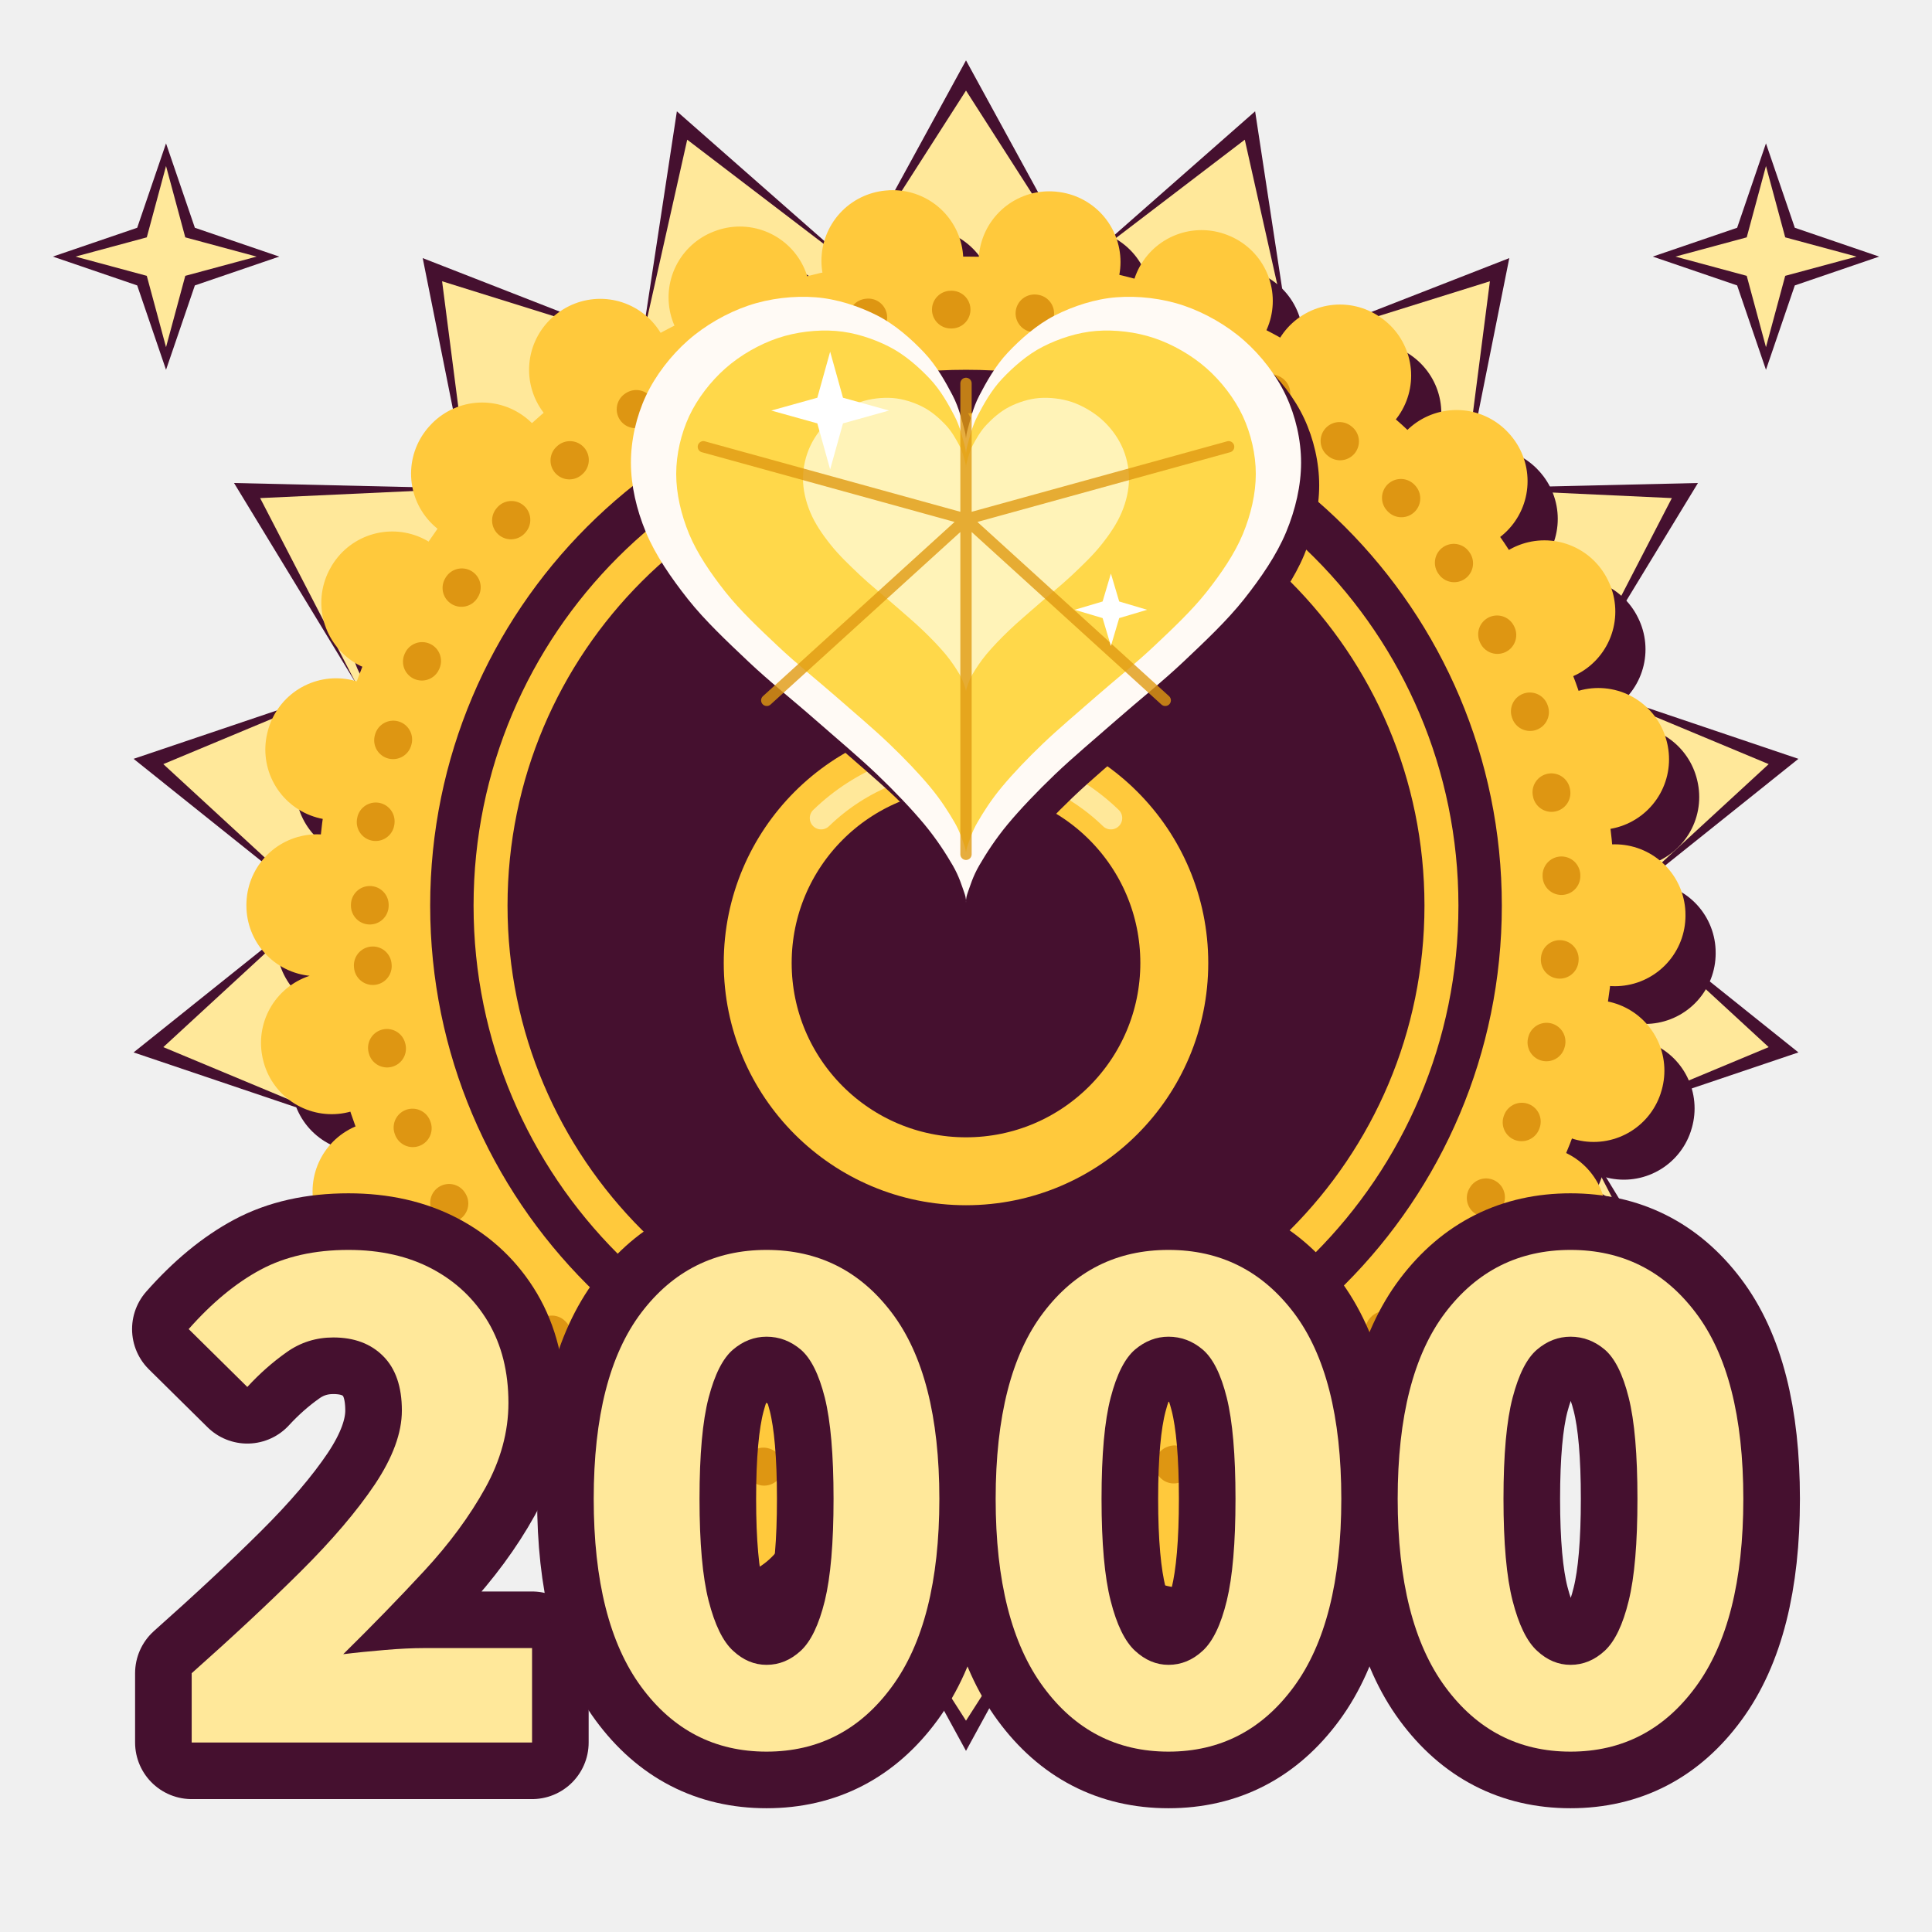
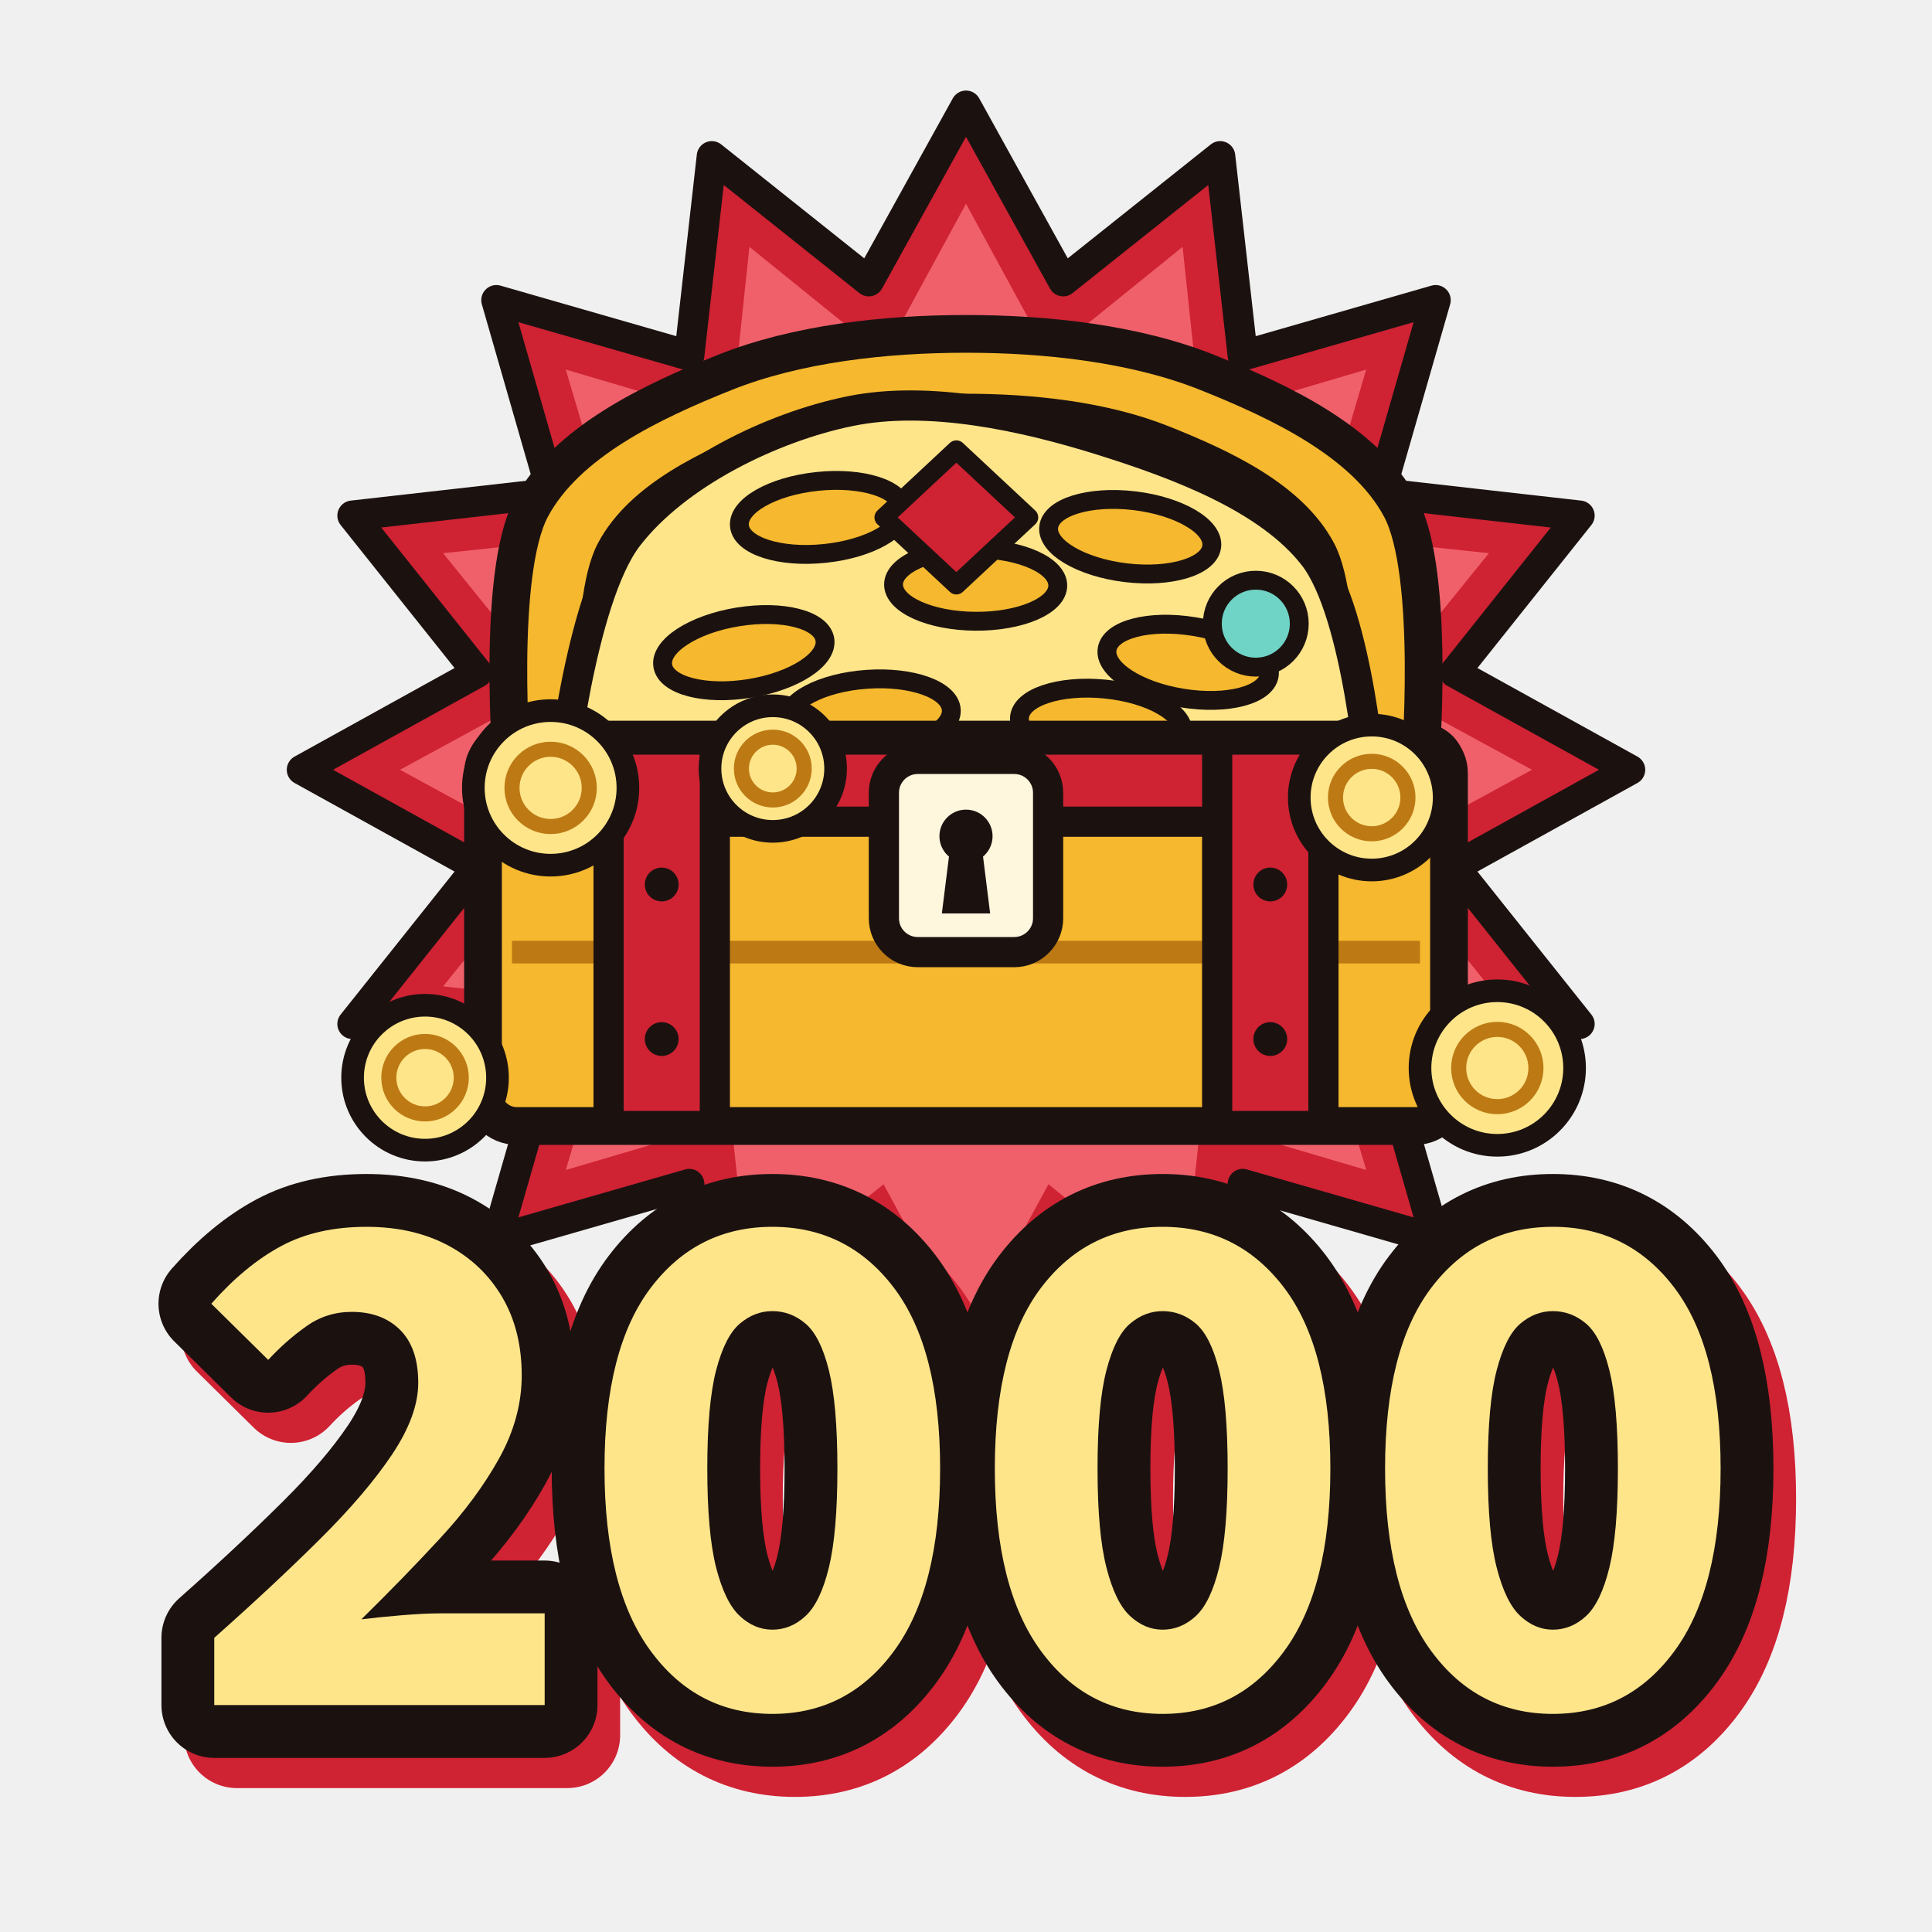
<svg xmlns="http://www.w3.org/2000/svg" width="256" height="256" viewBox="0 0 256 256">
  <g>
-     <polygon points="128,8 142.93,35.31 166.31,14.75 171,45.52 199.99,34.2 193.88,64.72 224.99,64 208.81,90.59 238.3,100.55 214,120 238.3,139.45 208.81,149.41 224.99,176 193.88,175.28 199.99,205.8 171,194.48 166.31,225.25 142.93,204.69 128,232 113.07,204.69 89.69,225.25 85,194.48 56.01,205.8 62.12,175.28 31.01,176 47.19,149.41 17.7,139.45 42,120 17.7,100.55 47.19,90.59 31.01,64 62.12,64.72 56.01,34.2 85,45.52 89.69,14.75 113.07,35.31" fill="#45102f" />
-     <polygon points="128,12 142.93,35.31 164.94,18.51 171,45.52 197.42,37.27 193.88,64.72 221.53,66 208.81,90.59 234.36,101.25 214,120 234.36,138.75 208.81,149.41 221.53,174 193.88,175.28 197.42,202.73 171,194.48 164.94,221.49 142.93,204.69 128,228 113.07,204.69 91.06,221.49 85,194.48 58.58,202.73 62.12,175.28 34.47,174 47.19,149.41 21.64,138.75 42,120 21.64,101.25 47.19,90.59 34.47,66 62.12,64.72 58.58,37.27 85,45.52 91.06,18.51 113.07,35.31" fill="#ffe89a" />
-     <path d="M46 125 C46 77.5 84.5 39 132 39 C179.5 39 218 77.5 218 125 C218 172.5 179.5 211 132 211 C84.5 211 46 172.5 46 125 Z" fill="none" stroke="#45102f" stroke-width="18.7" stroke-linecap="round" stroke-linejoin="round" stroke-dasharray="0.1 20.78" />
-     <circle cx="132" cy="125" r="86" fill="#45102f" />
-     <path d="M42 120 C42 72.5 80.5 34 128 34 C175.5 34 214 72.5 214 120 C214 167.5 175.5 206 128 206 C80.5 206 42 167.5 42 120 Z" fill="none" stroke="#ffc93c" stroke-width="18.7" stroke-linecap="round" stroke-linejoin="round" stroke-dasharray="0.1 20.78" />
-     <circle cx="128" cy="120" r="86" fill="#ffc93c" />
-     <path d="M49 120 C49 76.37 84.37 41 128 41 C171.63 41 207 76.37 207 120 C207 163.63 171.63 199 128 199 C84.37 199 49 163.63 49 120 Z" fill="none" stroke="#de9612" stroke-width="5" stroke-linecap="round" stroke-linejoin="round" stroke-dasharray="0.1 11" />
-     <circle cx="128" cy="120" r="71" fill="#45102f" />
-     <circle cx="128" cy="120" r="63" fill="none" stroke="#ffc93c" stroke-width="4.5" stroke-linecap="round" stroke-linejoin="round" />
+     <polygon points="128,14 140.88,37.27 161.68,20.7 164.67,47.12 190.23,39.77 182.88,65.33 209.3,68.32 192.73,89.12 216,102 192.73,114.88 209.3,135.68 182.88,138.67 190.23,164.23 164.67,156.88 161.68,183.3 140.88,166.73 128,190 115.12,166.73 94.32,183.3 91.33,156.88 65.77,164.23 73.12,138.67 46.7,135.68 63.27,114.88 40,102 63.27,89.12 46.7,68.32 73.12,65.33 65.77,39.77 91.33,47.12 94.32,20.7 115.12,37.27" fill="#cf2233" stroke="#1b1210" stroke-width="4" stroke-linecap="round" stroke-linejoin="round" />
+     <polygon points="128,27 138.93,47.08 156.7,32.71 159.11,55.44 181.03,48.97 174.56,70.89 197.29,73.3 182.92,91.07 203,102 182.92,112.93 197.29,130.7 174.56,133.11 181.03,155.03 159.11,148.56 156.7,171.29 138.93,156.92 128,177 117.07,156.92 99.3,171.29 96.89,148.56 74.97,155.03 81.44,133.11 58.71,130.7 73.08,112.93 53,102 73.08,91.07 58.71,73.3 81.44,70.89 74.97,48.97 96.89,55.44 99.3,32.71 117.07,47.08" fill="#f0606a" />
+     <path d="M67.84 101.84 C67.84 101.84 65.71 76.03 70.4 67.28 C75.09 58.53 86.4 53.2 96 49.36 C105.6 45.52 117.33 44.24 128 44.24 C138.67 44.24 150.4 45.52 160 49.36 C169.6 53.2 180.91 58.53 185.6 67.28 C190.29 76.03 188.16 101.84 188.16 101.84 Z" fill="#f5b82e" stroke="#1b1210" stroke-width="5" stroke-linecap="round" stroke-linejoin="round" />
+     <path d="M78.67 101.84 C78.67 101.84 76.92 80.1 80.77 72.81 C84.62 65.52 93.89 61.26 101.76 58.12 C109.63 54.97 119.25 53.92 128 53.92 C136.75 53.92 146.37 54.97 154.24 58.12 C162.11 61.26 171.38 65.52 175.23 72.81 C179.08 80.1 177.33 101.84 177.33 101.84 Z" fill="#322826" stroke="#1b1210" stroke-width="3.5" stroke-linecap="round" stroke-linejoin="round" />
+     <path d="M74.24 104.4 C74.24 104.4 76.8 79.44 83.2 71.12 C89.6 62.8 102.19 56.61 112.64 54.48 C123.09 52.35 135.68 55.12 145.92 58.32 C156.16 61.52 168.11 66 174.08 73.68 C180.05 81.36 181.76 104.4 181.76 104.4 Z" fill="#ffe58a" stroke="#1b1210" stroke-width="4" stroke-linecap="round" stroke-linejoin="round" />
+     <path d="M87.82 88.22 C87.4 85.6 91.86 82.7 97.79 81.74 C103.72 80.78 108.88 82.12 109.3 84.74 C109.72 87.36 105.26 90.26 99.33 91.22 C93.4 92.18 88.24 90.84 87.82 88.22 Z" fill="#f5b82e" stroke="#1b1210" stroke-width="2.5" stroke-linecap="round" stroke-linejoin="round" />
+     <path d="M118.4 77.44 C118.42 74.79 123.3 72.68 129.31 72.72 C135.32 72.76 140.18 74.95 140.16 77.6 C140.14 80.25 135.26 82.36 129.25 82.32 C123.24 82.28 118.38 80.09 118.4 77.44 Z" fill="#f5b82e" stroke="#1b1210" stroke-width="2.5" stroke-linecap="round" stroke-linejoin="round" />
+     <path d="M146.7 86.02 C147.12 83.4 152.28 82.06 158.21 83.02 C164.14 83.98 168.6 86.88 168.18 89.5 C167.76 92.12 162.6 93.46 156.67 92.5 C150.74 91.54 146.28 88.64 146.7 86.02 Z" fill="#f5b82e" stroke="#1b1210" stroke-width="2.5" stroke-linecap="round" stroke-linejoin="round" />
+     <path d="M104.35 95.56 C104.16 92.91 108.87 90.43 114.87 90.01 C120.86 89.59 125.87 91.4 126.05 94.04 C126.24 96.69 121.53 99.17 115.53 99.59 C109.54 100.01 104.53 98.2 104.35 95.56 Z" fill="#f5b82e" stroke="#1b1210" stroke-width="2.5" stroke-linecap="round" stroke-linejoin="round" />
+     <path d="M135.09 95.02 C135.35 92.38 140.41 90.72 146.39 91.3 C152.37 91.89 157.01 94.5 156.75 97.14 C156.49 99.78 151.43 101.44 145.45 100.86 C139.47 100.27 134.83 97.66 135.09 95.02 Z" fill="#f5b82e" stroke="#1b1210" stroke-width="2.5" stroke-linecap="round" stroke-linejoin="round" />
+     <path d="M97.98 69.7 C97.7 67.06 102.32 64.41 108.3 63.79 C114.27 63.16 119.34 64.79 119.62 67.42 C119.9 70.06 115.28 72.71 109.3 73.33 C103.33 73.96 98.26 72.33 97.98 69.7 Z" fill="#f5b82e" stroke="#1b1210" stroke-width="2.5" stroke-linecap="round" stroke-linejoin="round" />
+     <path d="M138.96 69.83 C139.27 67.2 144.36 65.64 150.33 66.35 C156.29 67.07 160.88 69.78 160.56 72.41 C160.25 75.04 155.16 76.6 149.19 75.89 C143.23 75.17 138.64 72.46 138.96 69.83 Z" fill="#f5b82e" stroke="#1b1210" stroke-width="2.5" stroke-linecap="round" stroke-linejoin="round" />
+     <polygon points="126.72,59.6 136.32,68.56 126.72,77.52 117.12,68.56" fill="#cf2233" stroke="#1b1210" stroke-width="2.5" stroke-linecap="round" stroke-linejoin="round" />
+     <circle cx="166.4" cy="82.64" r="5.76" fill="#6fd3c6" stroke="#1b1210" stroke-width="2.5" stroke-linecap="round" stroke-linejoin="round" />
+     <path d="M68.48 98 L187.52 98 C189.99 98 192 100.01 192 102.48 L192 144.72 C192 147.19 189.99 149.2 187.52 149.2 L68.48 149.2 C66.01 149.2 64 147.19 64 144.72 L64 102.48 C64 100.01 66.01 98 68.48 98 Z" fill="#f5b82e" stroke="#1b1210" stroke-width="5" stroke-linecap="round" stroke-linejoin="round" />
+     <line x1="67.84" y1="126.16" x2="188.16" y2="126.16" fill="none" stroke="#bd7a14" stroke-width="3" stroke-linejoin="round" />
+     <path d="M67.2 98 L188.8 98 C190.57 98 192 99.43 192 101.2 L192 105.68 C192 107.45 190.57 108.88 188.8 108.88 L67.2 108.88 C65.43 108.88 64 107.45 64 105.68 L64 101.2 C64 99.43 65.43 98 67.2 98 Z" fill="#cf2233" stroke="#1b1210" stroke-width="4" stroke-linecap="round" stroke-linejoin="round" />
+     <rect x="80.64" y="98" width="14.08" height="51.2" fill="#cf2233" stroke="#1b1210" stroke-width="4" stroke-linecap="round" stroke-linejoin="round" />
+     <circle cx="87.68" cy="117.2" r="2.24" fill="#1b1210" />
+     <circle cx="87.68" cy="137.68" r="2.24" fill="#1b1210" />
+     <rect x="161.28" y="98" width="14.08" height="51.2" fill="#cf2233" stroke="#1b1210" stroke-width="4" stroke-linecap="round" stroke-linejoin="round" />
+     <circle cx="168.32" cy="117.2" r="2.24" fill="#1b1210" />
+     <circle cx="168.32" cy="137.68" r="2.24" fill="#1b1210" />
+     <path d="M121.6 100.56 L134.4 100.56 C136.87 100.56 138.88 102.57 138.88 105.04 L138.88 121.68 C138.88 124.15 136.87 126.16 134.4 126.16 L121.6 126.16 C119.13 126.16 117.12 124.15 117.12 121.68 L117.12 105.04 C117.12 102.57 119.13 100.56 121.6 100.56 Z" fill="#fff6de" stroke="#1b1210" stroke-width="4" stroke-linecap="round" stroke-linejoin="round" />
+     <circle cx="128" cy="110.8" r="3.52" fill="#1b1210" />
+     <polygon points="126.08,110.8 129.92,110.8 131.2,121.04 124.8,121.04" fill="#1b1210" />
+     <circle cx="72.96" cy="104.4" r="10.24" fill="#ffe58a" stroke="#1b1210" stroke-width="3" stroke-linecap="round" stroke-linejoin="round" />
+     <circle cx="72.96" cy="104.4" r="5.12" fill="none" stroke="#bd7a14" stroke-width="2" stroke-linecap="round" stroke-linejoin="round" />
+     <circle cx="181.76" cy="105.68" r="9.6" fill="#ffe58a" stroke="#1b1210" stroke-width="3" stroke-linecap="round" stroke-linejoin="round" />
+     <circle cx="181.76" cy="105.68" r="4.8" fill="none" stroke="#bd7a14" stroke-width="2" stroke-linecap="round" stroke-linejoin="round" />
+     <circle cx="56.32" cy="142.8" r="9.6" fill="#ffe58a" stroke="#1b1210" stroke-width="3" stroke-linecap="round" stroke-linejoin="round" />
+     <circle cx="56.32" cy="142.8" r="4.8" fill="none" stroke="#bd7a14" stroke-width="2" stroke-linecap="round" stroke-linejoin="round" />
+     <circle cx="198.4" cy="141.52" r="10.24" fill="#ffe58a" stroke="#1b1210" stroke-width="3" stroke-linecap="round" stroke-linejoin="round" />
+     <circle cx="198.4" cy="141.52" r="5.12" fill="none" stroke="#bd7a14" stroke-width="2" stroke-linecap="round" stroke-linejoin="round" />
+     <circle cx="102.4" cy="101.84" r="8.32" fill="#ffe58a" stroke="#1b1210" stroke-width="3" stroke-linecap="round" stroke-linejoin="round" />
+     <circle cx="102.4" cy="101.84" r="4.16" fill="none" stroke="#bd7a14" stroke-width="2" stroke-linecap="round" stroke-linejoin="round" />
    <g>
-       <circle cx="129.8" cy="130" r="27.6" fill="none" stroke="#45102f" stroke-width="10.2" stroke-linecap="round" stroke-linejoin="round" />
-       <circle cx="128" cy="127.6" r="27.6" fill="none" stroke="#ffc93c" stroke-width="9" stroke-linecap="round" stroke-linejoin="round" />
-       <path d="M108.8 108.4 C119.5 98.04 136.5 98.04 147.2 108.4" fill="none" stroke="#ffe89a" stroke-width="3" stroke-linecap="round" stroke-linejoin="round" />
-       <g>
-         <path d="M130.4 61.53 C130.4 61.53 130.33 60.87 130.63 59.84 C130.93 58.82 131.29 57.08 132.18 55.38 C133.06 53.7 134.28 51.47 135.95 49.71 C137.62 47.94 139.79 46.01 142.19 44.79 C144.6 43.57 147.52 42.6 150.36 42.39 C153.2 42.17 156.42 42.53 159.24 43.49 C162.05 44.44 164.98 46.11 167.24 48.11 C169.5 50.1 171.55 52.75 172.81 55.45 C174.07 58.14 174.8 61.29 174.8 64.3 C174.8 67.31 174.07 70.51 172.81 73.53 C171.55 76.55 169.5 79.54 167.24 82.4 C164.98 85.25 162.05 88 159.24 90.66 C156.42 93.33 153.2 95.88 150.36 98.38 C147.52 100.87 144.6 103.31 142.19 105.61 C139.79 107.91 137.62 110.19 135.95 112.19 C134.28 114.2 133.06 116.12 132.18 117.63 C131.29 119.15 130.93 120.46 130.63 121.28 C130.33 122.11 130.4 122.57 130.4 122.57 C130.4 122.57 130.47 122.11 130.17 121.28 C129.87 120.46 129.51 119.15 128.62 117.63 C127.74 116.12 126.52 114.2 124.85 112.19 C123.18 110.19 121.01 107.91 118.61 105.61 C116.2 103.31 113.28 100.87 110.44 98.38 C107.6 95.88 104.38 93.33 101.56 90.66 C98.75 88 95.82 85.25 93.56 82.4 C91.3 79.54 89.25 76.55 87.99 73.53 C86.73 70.51 86 67.31 86 64.3 C86 61.29 86.73 58.14 87.99 55.45 C89.25 52.75 91.3 50.1 93.56 48.11 C95.82 46.11 98.75 44.44 101.56 43.49 C104.38 42.53 107.6 42.17 110.44 42.39 C113.28 42.6 116.2 43.57 118.61 44.79 C121.01 46.01 123.18 47.94 124.85 49.71 C126.52 51.47 127.74 53.7 128.62 55.38 C129.51 57.08 129.87 58.82 130.17 59.84 C130.47 60.87 130.4 61.53 130.4 61.53 Z" fill="#45102f" />
-       </g>
-       <g>
-         <path d="M128 58.53 C128 58.53 127.93 57.87 128.23 56.84 C128.53 55.82 128.89 54.08 129.78 52.38 C130.66 50.7 131.88 48.47 133.55 46.71 C135.22 44.94 137.39 43.01 139.79 41.79 C142.2 40.57 145.12 39.6 147.96 39.39 C150.8 39.17 154.02 39.53 156.84 40.49 C159.65 41.44 162.58 43.11 164.84 45.11 C167.1 47.1 169.15 49.75 170.41 52.45 C171.67 55.14 172.4 58.29 172.4 61.3 C172.4 64.31 171.67 67.51 170.41 70.53 C169.15 73.55 167.1 76.54 164.84 79.4 C162.58 82.25 159.65 85 156.84 87.66 C154.02 90.33 150.8 92.88 147.96 95.38 C145.12 97.87 142.2 100.31 139.79 102.61 C137.39 104.91 135.22 107.19 133.55 109.19 C131.88 111.2 130.66 113.12 129.78 114.63 C128.89 116.15 128.53 117.46 128.23 118.28 C127.93 119.11 128 119.57 128 119.57 C128 119.57 128.07 119.11 127.77 118.28 C127.47 117.46 127.11 116.15 126.22 114.63 C125.34 113.12 124.12 111.2 122.45 109.19 C120.78 107.19 118.61 104.91 116.21 102.61 C113.8 100.31 110.88 97.87 108.04 95.38 C105.2 92.88 101.98 90.33 99.16 87.66 C96.35 85 93.42 82.25 91.16 79.4 C88.9 76.54 86.85 73.55 85.59 70.53 C84.33 67.51 83.6 64.31 83.6 61.3 C83.6 58.29 84.33 55.14 85.59 52.45 C86.85 49.75 88.9 47.1 91.16 45.11 C93.42 43.11 96.35 41.44 99.16 40.49 C101.98 39.53 105.2 39.17 108.04 39.39 C110.88 39.6 113.8 40.57 116.21 41.79 C118.61 43.01 120.78 44.94 122.45 46.71 C124.12 48.47 125.34 50.7 126.22 52.38 C127.11 54.08 127.47 55.82 127.77 56.84 C128.07 57.87 128 58.53 128 58.53 Z" fill="#fffaf5" />
-       </g>
-       <path d="M128 60.4 C128 60.4 127.95 59.83 128.2 58.95 C128.46 58.06 128.77 56.55 129.54 55.09 C130.3 53.63 131.35 51.71 132.8 50.18 C134.25 48.65 136.12 46.98 138.2 45.93 C140.28 44.87 142.8 44.04 145.26 43.85 C147.72 43.66 150.51 43.98 152.94 44.8 C155.38 45.62 157.91 47.07 159.87 48.8 C161.82 50.52 163.59 52.81 164.68 55.14 C165.76 57.48 166.4 60.2 166.4 62.8 C166.4 65.4 165.76 68.17 164.68 70.78 C163.59 73.39 161.82 75.98 159.87 78.45 C157.91 80.92 155.38 83.3 152.94 85.6 C150.51 87.9 147.72 90.12 145.26 92.27 C142.8 94.43 140.28 96.54 138.2 98.53 C136.12 100.52 134.25 102.48 132.8 104.22 C131.35 105.95 130.3 107.62 129.54 108.93 C128.77 110.24 128.46 111.37 128.2 112.08 C127.95 112.8 128 113.2 128 113.2 C128 113.2 128.05 112.8 127.8 112.08 C127.54 111.37 127.23 110.24 126.46 108.93 C125.7 107.62 124.65 105.95 123.2 104.22 C121.75 102.48 119.88 100.52 117.8 98.53 C115.72 96.54 113.2 94.43 110.74 92.27 C108.28 90.12 105.49 87.9 103.06 85.6 C100.62 83.3 98.09 80.92 96.13 78.45 C94.18 75.98 92.41 73.39 91.32 70.78 C90.24 68.17 89.6 65.4 89.6 62.8 C89.6 60.2 90.24 57.48 91.32 55.14 C92.41 52.81 94.18 50.52 96.13 48.8 C98.09 47.07 100.62 45.62 103.06 44.8 C105.49 43.98 108.28 43.66 110.74 43.85 C113.2 44.04 115.72 44.87 117.8 45.93 C119.88 46.98 121.75 48.65 123.2 50.18 C124.65 51.71 125.7 53.63 126.46 55.09 C127.23 56.55 127.54 58.06 127.8 58.95 C128.05 59.83 128 60.4 128 60.4 Z" fill="#ffd84a" />
-       <path d="M128 62.05 C128 62.05 127.97 61.73 128.11 61.23 C128.26 60.74 128.43 59.88 128.86 59.06 C129.3 58.24 129.89 57.16 130.7 56.3 C131.51 55.44 132.57 54.5 133.74 53.91 C134.91 53.31 136.33 52.85 137.71 52.74 C139.09 52.64 140.66 52.81 142.03 53.27 C143.4 53.74 144.82 54.56 145.92 55.52 C147.03 56.49 148.02 57.78 148.63 59.09 C149.25 60.41 149.6 61.94 149.6 63.4 C149.6 64.86 149.25 66.42 148.63 67.89 C148.02 69.36 147.03 70.82 145.92 72.2 C144.82 73.59 143.4 74.93 142.03 76.23 C140.66 77.52 139.09 78.77 137.71 79.98 C136.33 81.19 134.91 82.38 133.74 83.5 C132.57 84.62 131.51 85.73 130.7 86.7 C129.89 87.68 129.3 88.61 128.86 89.34 C128.43 90.08 128.26 90.72 128.11 91.12 C127.97 91.52 128 91.75 128 91.75 C128 91.75 128.03 91.52 127.89 91.12 C127.74 90.72 127.57 90.08 127.14 89.34 C126.7 88.61 126.11 87.68 125.3 86.7 C124.49 85.73 123.43 84.62 122.26 83.5 C121.09 82.38 119.67 81.19 118.29 79.98 C116.91 78.77 115.34 77.52 113.97 76.23 C112.6 74.93 111.18 73.59 110.08 72.2 C108.97 70.82 107.98 69.36 107.37 67.89 C106.75 66.42 106.4 64.86 106.4 63.4 C106.4 61.94 106.75 60.41 107.37 59.09 C107.98 57.78 108.97 56.49 110.08 55.52 C111.18 54.56 112.6 53.74 113.97 53.28 C115.34 52.81 116.91 52.64 118.29 52.74 C119.67 52.85 121.09 53.31 122.26 53.91 C123.43 54.5 124.49 55.44 125.3 56.3 C126.11 57.16 126.7 58.24 127.14 59.06 C127.57 59.88 127.74 60.74 127.89 61.23 C128.03 61.73 128 62.05 128 62.05 Z" fill="#fff3b8" />
-       <path d="M128 68.8 L128 113.2 M128 68.8 L93.2 59.2 M128 68.8 L162.8 59.2 M128 68.8 L101.6 92.8 M128 68.8 L154.4 92.8 M128 68.8 L128 50.8" fill="none" stroke="#e09a12" stroke-width="1.5" stroke-linecap="round" stroke-linejoin="round" opacity="0.8" />
-       <polygon points="110,46.6 111.7,52.7 117.8,54.4 111.7,56.1 110,62.2 108.3,56.1 102.2,54.4 108.3,52.7" fill="#ffffff" />
-       <polygon points="147.2,76 148.3,79.7 152,80.8 148.3,81.9 147.2,85.6 146.1,81.9 142.4,80.8 146.1,79.7" fill="#ffffff" />
+       <path d="M31.39 229.93 L31.39 221.02 C36.62 216.38 41.27 212.04 45.35 207.99 C49.43 203.94 52.63 200.19 54.95 196.73 C57.26 193.27 58.42 190.1 58.42 187.23 C58.42 184.16 57.62 181.82 56.02 180.22 C54.42 178.63 52.29 177.83 49.61 177.83 C47.39 177.83 45.38 178.46 43.59 179.74 C41.79 181.01 40.11 182.49 38.54 184.19 L31 176.75 C34 173.35 37.09 170.81 40.26 169.11 C43.42 167.41 47.19 166.56 51.57 166.56 C55.68 166.56 59.27 167.38 62.34 169.01 C65.41 170.64 67.81 172.93 69.54 175.87 C71.27 178.8 72.13 182.27 72.13 186.25 C72.13 189.97 71.14 193.63 69.15 197.22 C67.16 200.81 64.54 204.35 61.31 207.84 C58.08 211.34 54.6 214.91 50.88 218.57 C52.51 218.37 54.29 218.19 56.22 218.03 C58.15 217.87 59.83 217.78 61.26 217.78 L75.17 217.78 L75.17 229.93 Z" fill="#cf2233" stroke="#cf2233" stroke-width="14" stroke-linecap="round" stroke-linejoin="round" />
+       <path d="M105.34 231.1 C98.68 231.1 93.31 228.33 89.23 222.78 C85.14 217.23 83.1 209.17 83.1 198.59 C83.1 188.01 85.14 180.03 89.23 174.64 C93.31 169.26 98.68 166.56 105.34 166.56 C112 166.56 117.37 169.26 121.45 174.64 C125.53 180.03 127.57 188.01 127.57 198.59 C127.57 209.17 125.53 217.23 121.45 222.78 C117.37 228.33 112 231.1 105.34 231.1 Z M105.34 219.94 C106.97 219.94 108.44 219.34 109.74 218.13 C111.05 216.92 112.08 214.78 112.83 211.71 C113.58 208.64 113.96 204.27 113.96 198.59 C113.96 192.91 113.58 188.57 112.83 185.56 C112.08 182.56 111.05 180.5 109.74 179.39 C108.44 178.28 106.97 177.73 105.34 177.73 C103.77 177.73 102.33 178.28 101.03 179.39 C99.72 180.5 98.68 182.56 97.89 185.56 C97.11 188.57 96.72 192.91 96.72 198.59 C96.72 204.27 97.11 208.64 97.89 211.71 C98.68 214.78 99.72 216.92 101.03 218.13 C102.33 219.34 103.77 219.94 105.34 219.94 Z" fill="#cf2233" stroke="#cf2233" stroke-width="14" stroke-linecap="round" stroke-linejoin="round" />
+       <path d="M157.05 231.1 C150.39 231.1 145.02 228.33 140.94 222.78 C136.86 217.23 134.82 209.17 134.82 198.59 C134.82 188.01 136.86 180.03 140.94 174.64 C145.02 169.26 150.39 166.56 157.05 166.56 C163.71 166.56 169.08 169.26 173.16 174.64 C177.24 180.03 179.28 188.01 179.28 198.59 C179.28 209.17 177.24 217.23 173.16 222.78 C169.08 228.33 163.71 231.1 157.05 231.1 Z M157.05 219.94 C158.68 219.94 160.15 219.34 161.46 218.13 C162.76 216.92 163.79 214.78 164.54 211.71 C165.29 208.64 165.67 204.27 165.67 198.59 C165.67 192.91 165.29 188.57 164.54 185.56 C163.79 182.56 162.76 180.5 161.46 179.39 C160.15 178.28 158.68 177.73 157.05 177.73 C155.48 177.73 154.05 178.28 152.74 179.39 C151.43 180.5 150.39 182.56 149.61 185.56 C148.82 188.57 148.43 192.91 148.43 198.59 C148.43 204.27 148.82 208.64 149.61 211.71 C150.39 214.78 151.43 216.92 152.74 218.13 C154.05 219.34 155.48 219.94 157.05 219.94 Z" fill="#cf2233" stroke="#cf2233" stroke-width="14" stroke-linecap="round" stroke-linejoin="round" />
+       <path d="M208.76 231.1 C202.1 231.1 196.73 228.33 192.65 222.78 C188.57 217.23 186.53 209.17 186.53 198.59 C186.53 188.01 188.57 180.03 192.65 174.64 C196.73 169.26 202.1 166.56 208.76 166.56 C215.42 166.56 220.79 169.26 224.87 174.64 C228.95 180.03 230.99 188.01 230.99 198.59 C230.99 209.17 228.95 217.23 224.87 222.78 C220.79 228.33 215.42 231.1 208.76 231.1 Z M208.76 219.94 C210.39 219.94 211.86 219.34 213.17 218.13 C214.47 216.92 215.5 214.78 216.25 211.71 C217 208.64 217.38 204.27 217.38 198.59 C217.38 192.91 217 188.57 216.25 185.56 C215.5 182.56 214.47 180.5 213.17 179.39 C211.86 178.28 210.39 177.73 208.76 177.73 C207.19 177.73 205.76 178.28 204.45 179.39 C203.15 180.5 202.1 182.56 201.32 185.56 C200.53 188.57 200.14 192.91 200.14 198.59 C200.14 204.27 200.53 208.64 201.32 211.71 C202.1 214.78 203.15 216.92 204.45 218.13 C205.76 219.34 207.19 219.94 208.76 219.94 Z" fill="#cf2233" stroke="#cf2233" stroke-width="14" stroke-linecap="round" stroke-linejoin="round" />
    </g>
    <g>
-       <path d="M25.4 230.89 L25.4 221.71 C30.78 216.93 35.58 212.46 39.78 208.29 C43.98 204.12 47.28 200.25 49.67 196.69 C52.05 193.12 53.25 189.86 53.25 186.9 C53.25 183.74 52.42 181.34 50.77 179.69 C49.13 178.04 46.92 177.22 44.17 177.22 C41.88 177.22 39.81 177.87 37.96 179.19 C36.11 180.5 34.38 182.03 32.77 183.78 L25 176.11 C28.09 172.61 31.27 169.99 34.53 168.24 C37.79 166.49 41.68 165.62 46.18 165.62 C50.42 165.62 54.12 166.46 57.28 168.14 C60.44 169.82 62.91 172.18 64.7 175.2 C66.48 178.23 67.37 181.79 67.37 185.89 C67.37 189.73 66.34 193.49 64.29 197.19 C62.24 200.89 59.55 204.54 56.22 208.14 C52.89 211.74 49.31 215.42 45.48 219.19 C47.16 218.98 48.99 218.8 50.98 218.63 C52.96 218.46 54.69 218.38 56.17 218.38 L70.5 218.38 L70.5 230.89 Z" fill="#45102f" stroke="#45102f" stroke-width="15" stroke-linecap="round" stroke-linejoin="round" />
-       <path d="M101.57 232.1 C94.71 232.1 89.18 229.24 84.97 223.52 C80.77 217.81 78.67 209.5 78.67 198.61 C78.67 187.71 80.77 179.49 84.97 173.94 C89.18 168.39 94.71 165.62 101.57 165.62 C108.43 165.62 113.96 168.39 118.16 173.94 C122.37 179.49 124.47 187.71 124.47 198.61 C124.47 209.5 122.37 217.81 118.16 223.52 C113.96 229.24 108.43 232.1 101.57 232.1 Z M101.57 220.6 C103.25 220.6 104.76 219.98 106.11 218.73 C107.45 217.49 108.51 215.28 109.29 212.12 C110.06 208.96 110.45 204.46 110.45 198.61 C110.45 192.75 110.06 188.28 109.29 185.19 C108.51 182.1 107.45 179.98 106.11 178.83 C104.76 177.69 103.25 177.12 101.57 177.12 C99.95 177.12 98.47 177.69 97.13 178.83 C95.78 179.98 94.71 182.1 93.9 185.19 C93.09 188.28 92.69 192.75 92.69 198.61 C92.69 204.46 93.09 208.96 93.9 212.12 C94.71 215.28 95.78 217.49 97.13 218.73 C98.47 219.98 99.95 220.6 101.57 220.6 Z" fill="#45102f" stroke="#45102f" stroke-width="15" stroke-linecap="round" stroke-linejoin="round" />
-       <path d="M154.83 232.1 C147.97 232.1 142.44 229.24 138.24 223.52 C134.03 217.81 131.93 209.5 131.93 198.61 C131.93 187.71 134.03 179.49 138.24 173.94 C142.44 168.39 147.97 165.62 154.83 165.62 C161.69 165.62 167.22 168.39 171.43 173.94 C175.63 179.49 177.73 187.71 177.73 198.61 C177.73 209.5 175.63 217.81 171.43 223.52 C167.22 229.24 161.69 232.1 154.83 232.1 Z M154.83 220.6 C156.51 220.6 158.03 219.98 159.37 218.73 C160.72 217.49 161.78 215.28 162.55 212.12 C163.32 208.96 163.71 204.46 163.71 198.61 C163.71 192.75 163.32 188.28 162.55 185.19 C161.78 182.1 160.72 179.98 159.37 178.83 C158.03 177.69 156.51 177.12 154.83 177.12 C153.22 177.12 151.74 177.69 150.39 178.83 C149.05 179.98 147.97 182.1 147.17 185.19 C146.36 188.28 145.96 192.75 145.96 198.61 C145.96 204.46 146.36 208.96 147.17 212.12 C147.97 215.28 149.05 217.49 150.39 218.73 C151.74 219.98 153.22 220.6 154.83 220.6 Z" fill="#45102f" stroke="#45102f" stroke-width="15" stroke-linecap="round" stroke-linejoin="round" />
-       <path d="M208.1 232.1 C201.24 232.1 195.71 229.24 191.5 223.52 C187.3 217.81 185.2 209.5 185.2 198.61 C185.2 187.71 187.3 179.49 191.5 173.94 C195.71 168.39 201.24 165.62 208.1 165.62 C214.96 165.62 220.49 168.39 224.69 173.94 C228.9 179.49 231 187.71 231 198.61 C231 209.5 228.9 217.81 224.69 223.52 C220.49 229.24 214.96 232.1 208.1 232.1 Z M208.1 220.6 C209.78 220.6 211.29 219.98 212.64 218.73 C213.98 217.49 215.04 215.28 215.81 212.12 C216.59 208.96 216.97 204.46 216.97 198.61 C216.97 192.75 216.59 188.28 215.81 185.19 C215.04 182.1 213.98 179.98 212.64 178.83 C211.29 177.69 209.78 177.12 208.1 177.12 C206.48 177.12 205 177.69 203.66 178.83 C202.31 179.98 201.24 182.1 200.43 185.19 C199.62 188.28 199.22 192.75 199.22 198.61 C199.22 204.46 199.62 208.96 200.43 212.12 C201.24 215.28 202.31 217.49 203.66 218.73 C205 219.98 206.48 220.6 208.1 220.6 Z" fill="#45102f" stroke="#45102f" stroke-width="15" stroke-linecap="round" stroke-linejoin="round" />
+       <path d="M28.39 225.93 L28.39 217.02 C33.62 212.38 38.27 208.04 42.35 203.99 C46.43 199.94 49.63 196.19 51.95 192.73 C54.26 189.27 55.42 186.1 55.42 183.23 C55.42 180.16 54.62 177.82 53.02 176.22 C51.42 174.63 49.29 173.83 46.61 173.83 C44.39 173.83 42.38 174.46 40.59 175.74 C38.79 177.01 37.11 178.49 35.54 180.19 L28 172.75 C31 169.35 34.09 166.81 37.26 165.11 C40.42 163.41 44.19 162.56 48.57 162.56 C52.68 162.56 56.27 163.38 59.34 165.01 C62.41 166.64 64.81 168.93 66.54 171.87 C68.27 174.8 69.13 178.27 69.13 182.25 C69.13 185.97 68.14 189.63 66.15 193.22 C64.16 196.81 61.54 200.35 58.31 203.84 C55.08 207.34 51.6 210.91 47.88 214.57 C49.51 214.37 51.29 214.19 53.22 214.03 C55.15 213.87 56.83 213.78 58.26 213.78 L72.17 213.78 L72.17 225.93 Z" fill="#1b1210" stroke="#1b1210" stroke-width="14" stroke-linecap="round" stroke-linejoin="round" />
+       <path d="M102.34 227.1 C95.68 227.1 90.31 224.33 86.23 218.78 C82.14 213.23 80.1 205.17 80.1 194.59 C80.1 184.01 82.14 176.03 86.23 170.64 C90.31 165.26 95.68 162.56 102.34 162.56 C109 162.56 114.37 165.26 118.45 170.64 C122.53 176.03 124.57 184.01 124.57 194.59 C124.57 205.17 122.53 213.23 118.45 218.78 C114.37 224.33 109 227.1 102.34 227.1 Z M102.34 215.94 C103.97 215.94 105.44 215.34 106.74 214.13 C108.05 212.92 109.08 210.78 109.83 207.71 C110.58 204.64 110.96 200.27 110.96 194.59 C110.96 188.91 110.58 184.57 109.83 181.56 C109.08 178.56 108.05 176.5 106.74 175.39 C105.44 174.28 103.97 173.73 102.34 173.73 C100.77 173.73 99.33 174.28 98.03 175.39 C96.72 176.5 95.68 178.56 94.89 181.56 C94.11 184.57 93.72 188.91 93.72 194.59 C93.72 200.27 94.11 204.64 94.89 207.71 C95.68 210.78 96.72 212.92 98.03 214.13 C99.33 215.34 100.77 215.94 102.34 215.94 Z" fill="#1b1210" stroke="#1b1210" stroke-width="14" stroke-linecap="round" stroke-linejoin="round" />
+       <path d="M154.05 227.1 C147.39 227.1 142.02 224.33 137.94 218.78 C133.86 213.23 131.82 205.17 131.82 194.59 C131.82 184.01 133.86 176.03 137.94 170.64 C142.02 165.26 147.39 162.56 154.05 162.56 C160.71 162.56 166.08 165.26 170.16 170.64 C174.24 176.03 176.28 184.01 176.28 194.59 C176.28 205.17 174.24 213.23 170.16 218.78 C166.08 224.33 160.71 227.1 154.05 227.1 Z M154.05 215.94 C155.68 215.94 157.15 215.34 158.46 214.13 C159.76 212.92 160.79 210.78 161.54 207.71 C162.29 204.64 162.67 200.27 162.67 194.59 C162.67 188.91 162.29 184.57 161.54 181.56 C160.79 178.56 159.76 176.5 158.46 175.39 C157.15 174.28 155.68 173.73 154.05 173.73 C152.48 173.73 151.05 174.28 149.74 175.39 C148.43 176.5 147.39 178.56 146.61 181.56 C145.82 184.57 145.43 188.91 145.43 194.59 C145.43 200.27 145.82 204.64 146.61 207.71 C147.39 210.78 148.43 212.92 149.74 214.13 C151.05 215.34 152.48 215.94 154.05 215.94 Z" fill="#1b1210" stroke="#1b1210" stroke-width="14" stroke-linecap="round" stroke-linejoin="round" />
+       <path d="M205.76 227.1 C199.1 227.1 193.73 224.33 189.65 218.78 C185.57 213.23 183.53 205.17 183.53 194.59 C183.53 184.01 185.57 176.03 189.65 170.64 C193.73 165.26 199.1 162.56 205.76 162.56 C212.42 162.56 217.79 165.26 221.87 170.64 C225.95 176.03 227.99 184.01 227.99 194.59 C227.99 205.17 225.95 213.23 221.87 218.78 C217.79 224.33 212.42 227.1 205.76 227.1 Z M205.76 215.94 C207.39 215.94 208.86 215.34 210.17 214.13 C211.47 212.92 212.5 210.78 213.25 207.71 C214 204.64 214.38 200.27 214.38 194.59 C214.38 188.91 214 184.57 213.25 181.56 C212.5 178.56 211.47 176.5 210.17 175.39 C208.86 174.28 207.39 173.73 205.76 173.73 C204.19 173.73 202.76 174.28 201.45 175.39 C200.15 176.5 199.1 178.56 198.32 181.56 C197.53 184.57 197.14 188.91 197.14 194.59 C197.14 200.27 197.53 204.64 198.32 207.71 C199.1 210.78 200.15 212.92 201.45 214.13 C202.76 215.34 204.19 215.94 205.76 215.94 Z" fill="#1b1210" stroke="#1b1210" stroke-width="14" stroke-linecap="round" stroke-linejoin="round" />
    </g>
    <g>
-       <path d="M25.4 230.89 L25.4 221.71 C30.78 216.93 35.58 212.46 39.78 208.29 C43.98 204.12 47.28 200.25 49.67 196.69 C52.05 193.12 53.25 189.86 53.25 186.9 C53.25 183.74 52.42 181.34 50.77 179.69 C49.13 178.04 46.92 177.22 44.17 177.22 C41.88 177.22 39.81 177.87 37.96 179.19 C36.11 180.5 34.38 182.03 32.77 183.78 L25 176.11 C28.09 172.61 31.27 169.99 34.53 168.24 C37.79 166.49 41.68 165.62 46.18 165.62 C50.42 165.62 54.12 166.46 57.28 168.14 C60.44 169.82 62.91 172.18 64.7 175.2 C66.48 178.23 67.37 181.79 67.37 185.89 C67.37 189.73 66.34 193.49 64.29 197.19 C62.24 200.89 59.55 204.54 56.22 208.14 C52.89 211.74 49.31 215.42 45.48 219.19 C47.16 218.98 48.99 218.8 50.98 218.63 C52.96 218.46 54.69 218.38 56.17 218.38 L70.5 218.38 L70.5 230.89 Z" fill="#ffe89a" />
-       <path d="M101.57 232.1 C94.71 232.1 89.18 229.24 84.97 223.52 C80.77 217.81 78.67 209.5 78.67 198.61 C78.67 187.71 80.77 179.49 84.97 173.94 C89.18 168.39 94.71 165.62 101.57 165.62 C108.43 165.62 113.96 168.39 118.16 173.94 C122.37 179.49 124.47 187.71 124.47 198.61 C124.47 209.5 122.37 217.81 118.16 223.52 C113.96 229.24 108.43 232.1 101.57 232.1 Z M101.57 220.6 C103.25 220.6 104.76 219.98 106.11 218.73 C107.45 217.49 108.51 215.28 109.29 212.12 C110.06 208.96 110.45 204.46 110.45 198.61 C110.45 192.75 110.06 188.28 109.29 185.19 C108.51 182.1 107.45 179.98 106.11 178.83 C104.76 177.69 103.25 177.12 101.57 177.12 C99.95 177.12 98.47 177.69 97.13 178.83 C95.78 179.98 94.71 182.1 93.9 185.19 C93.09 188.28 92.69 192.75 92.69 198.61 C92.69 204.46 93.09 208.96 93.9 212.12 C94.71 215.28 95.78 217.49 97.13 218.73 C98.47 219.98 99.95 220.6 101.57 220.6 Z" fill="#ffe89a" />
-       <path d="M154.83 232.1 C147.97 232.1 142.44 229.24 138.24 223.52 C134.03 217.81 131.93 209.5 131.93 198.61 C131.93 187.71 134.03 179.49 138.24 173.94 C142.44 168.39 147.97 165.62 154.83 165.62 C161.69 165.62 167.22 168.39 171.43 173.94 C175.63 179.49 177.73 187.71 177.73 198.61 C177.73 209.5 175.63 217.81 171.43 223.52 C167.22 229.24 161.69 232.1 154.83 232.1 Z M154.83 220.6 C156.51 220.6 158.03 219.98 159.37 218.73 C160.72 217.49 161.78 215.28 162.55 212.12 C163.32 208.96 163.71 204.46 163.71 198.61 C163.71 192.75 163.32 188.28 162.55 185.19 C161.78 182.1 160.72 179.98 159.37 178.83 C158.03 177.69 156.51 177.12 154.83 177.12 C153.22 177.12 151.74 177.69 150.39 178.83 C149.05 179.98 147.97 182.1 147.17 185.19 C146.36 188.28 145.96 192.75 145.96 198.61 C145.96 204.46 146.36 208.96 147.17 212.12 C147.97 215.28 149.05 217.49 150.39 218.73 C151.74 219.98 153.22 220.6 154.83 220.6 Z" fill="#ffe89a" />
-       <path d="M208.1 232.1 C201.24 232.1 195.71 229.24 191.5 223.52 C187.3 217.81 185.2 209.5 185.2 198.61 C185.2 187.71 187.3 179.49 191.5 173.94 C195.71 168.39 201.24 165.62 208.1 165.62 C214.96 165.62 220.49 168.39 224.69 173.94 C228.9 179.49 231 187.71 231 198.61 C231 209.5 228.9 217.81 224.69 223.52 C220.49 229.24 214.96 232.1 208.1 232.1 Z M208.1 220.6 C209.78 220.6 211.29 219.98 212.64 218.73 C213.98 217.49 215.04 215.28 215.81 212.12 C216.59 208.96 216.97 204.46 216.97 198.61 C216.97 192.75 216.59 188.28 215.81 185.19 C215.04 182.1 213.98 179.98 212.64 178.83 C211.29 177.69 209.78 177.12 208.1 177.12 C206.48 177.12 205 177.69 203.66 178.83 C202.31 179.98 201.24 182.1 200.43 185.19 C199.62 188.28 199.22 192.75 199.22 198.61 C199.22 204.46 199.62 208.96 200.43 212.12 C201.24 215.28 202.31 217.49 203.66 218.73 C205 219.98 206.48 220.6 208.1 220.6 Z" fill="#ffe89a" />
+       <path d="M28.39 225.93 L28.39 217.02 C33.62 212.38 38.27 208.04 42.35 203.99 C46.43 199.94 49.63 196.19 51.95 192.73 C54.26 189.27 55.42 186.1 55.42 183.23 C55.42 180.16 54.62 177.82 53.02 176.22 C51.42 174.63 49.29 173.83 46.61 173.83 C44.39 173.83 42.38 174.46 40.59 175.74 C38.79 177.01 37.11 178.49 35.54 180.19 L28 172.75 C31 169.35 34.09 166.81 37.26 165.11 C40.42 163.41 44.19 162.56 48.57 162.56 C52.68 162.56 56.27 163.38 59.34 165.01 C62.41 166.64 64.81 168.93 66.54 171.87 C68.27 174.8 69.13 178.27 69.13 182.25 C69.13 185.97 68.14 189.63 66.15 193.22 C64.16 196.81 61.54 200.35 58.31 203.84 C55.08 207.34 51.6 210.91 47.88 214.57 C49.51 214.37 51.29 214.19 53.22 214.03 C55.15 213.87 56.83 213.78 58.26 213.78 L72.17 213.78 L72.17 225.93 Z" fill="#ffe58a" />
+       <path d="M102.34 227.1 C95.68 227.1 90.31 224.33 86.23 218.78 C82.14 213.23 80.1 205.17 80.1 194.59 C80.1 184.01 82.14 176.03 86.23 170.64 C90.31 165.26 95.68 162.56 102.34 162.56 C109 162.56 114.37 165.26 118.45 170.64 C122.53 176.03 124.57 184.01 124.57 194.59 C124.57 205.17 122.53 213.23 118.45 218.78 C114.37 224.33 109 227.1 102.34 227.1 Z M102.34 215.94 C103.97 215.94 105.44 215.34 106.74 214.13 C108.05 212.92 109.08 210.78 109.83 207.71 C110.58 204.64 110.96 200.27 110.96 194.59 C110.96 188.91 110.58 184.57 109.83 181.56 C109.08 178.56 108.05 176.5 106.74 175.39 C105.44 174.28 103.97 173.73 102.34 173.73 C100.77 173.73 99.33 174.28 98.03 175.39 C96.72 176.5 95.68 178.56 94.89 181.56 C94.11 184.57 93.72 188.91 93.72 194.59 C93.72 200.27 94.11 204.64 94.89 207.71 C95.68 210.78 96.72 212.92 98.03 214.13 C99.33 215.34 100.77 215.94 102.34 215.94 Z" fill="#ffe58a" />
+       <path d="M154.05 227.1 C147.39 227.1 142.02 224.33 137.94 218.78 C133.86 213.23 131.82 205.17 131.82 194.59 C131.82 184.01 133.86 176.03 137.94 170.64 C142.02 165.26 147.39 162.56 154.05 162.56 C160.71 162.56 166.08 165.26 170.16 170.64 C174.24 176.03 176.28 184.01 176.28 194.59 C176.28 205.17 174.24 213.23 170.16 218.78 C166.08 224.33 160.71 227.1 154.05 227.1 Z M154.05 215.94 C155.68 215.94 157.15 215.34 158.46 214.13 C159.76 212.92 160.79 210.78 161.54 207.71 C162.29 204.64 162.67 200.27 162.67 194.59 C162.67 188.91 162.29 184.57 161.54 181.56 C160.79 178.56 159.76 176.5 158.46 175.39 C157.15 174.28 155.68 173.73 154.05 173.73 C152.48 173.73 151.05 174.28 149.74 175.39 C148.43 176.5 147.39 178.56 146.61 181.56 C145.82 184.57 145.43 188.91 145.43 194.59 C145.43 200.27 145.82 204.64 146.61 207.71 C147.39 210.78 148.43 212.92 149.74 214.13 C151.05 215.34 152.48 215.94 154.05 215.94 Z" fill="#ffe58a" />
+       <path d="M205.76 227.1 C199.1 227.1 193.73 224.33 189.65 218.78 C185.57 213.23 183.53 205.17 183.53 194.59 C183.53 184.01 185.57 176.03 189.65 170.64 C193.73 165.26 199.1 162.56 205.76 162.56 C212.42 162.56 217.79 165.26 221.87 170.64 C225.95 176.03 227.99 184.01 227.99 194.59 C227.99 205.17 225.95 213.23 221.87 218.78 C217.79 224.33 212.42 227.1 205.76 227.1 Z M205.76 215.94 C207.39 215.94 208.86 215.34 210.17 214.13 C211.47 212.92 212.5 210.78 213.25 207.71 C214 204.64 214.38 200.27 214.38 194.59 C214.38 188.91 214 184.57 213.25 181.56 C212.5 178.56 211.47 176.5 210.17 175.39 C208.86 174.28 207.39 173.73 205.76 173.73 C204.19 173.73 202.76 174.28 201.45 175.39 C200.15 176.5 199.1 178.56 198.32 181.56 C197.53 184.57 197.14 188.91 197.14 194.59 C197.14 200.27 197.53 204.64 198.32 207.71 C199.1 210.78 200.15 212.92 201.45 214.13 C202.76 215.34 204.19 215.94 205.76 215.94 Z" fill="#ffe58a" />
    </g>
-     <polygon points="22,19 25.82,30.18 37,34 25.82,37.82 22,49 18.18,37.82 7,34 18.18,30.18" fill="#45102f" />
-     <polygon points="22,22 24.55,31.45 34,34 24.55,36.55 22,46 19.45,36.55 10,34 19.45,31.45" fill="#ffe89a" />
-     <polygon points="234,19 237.82,30.18 249,34 237.82,37.82 234,49 230.18,37.82 219,34 230.18,30.18" fill="#45102f" />
-     <polygon points="234,22 236.55,31.45 246,34 236.55,36.55 234,46 231.45,36.55 222,34 231.45,31.45" fill="#ffe89a" />
  </g>
</svg>
